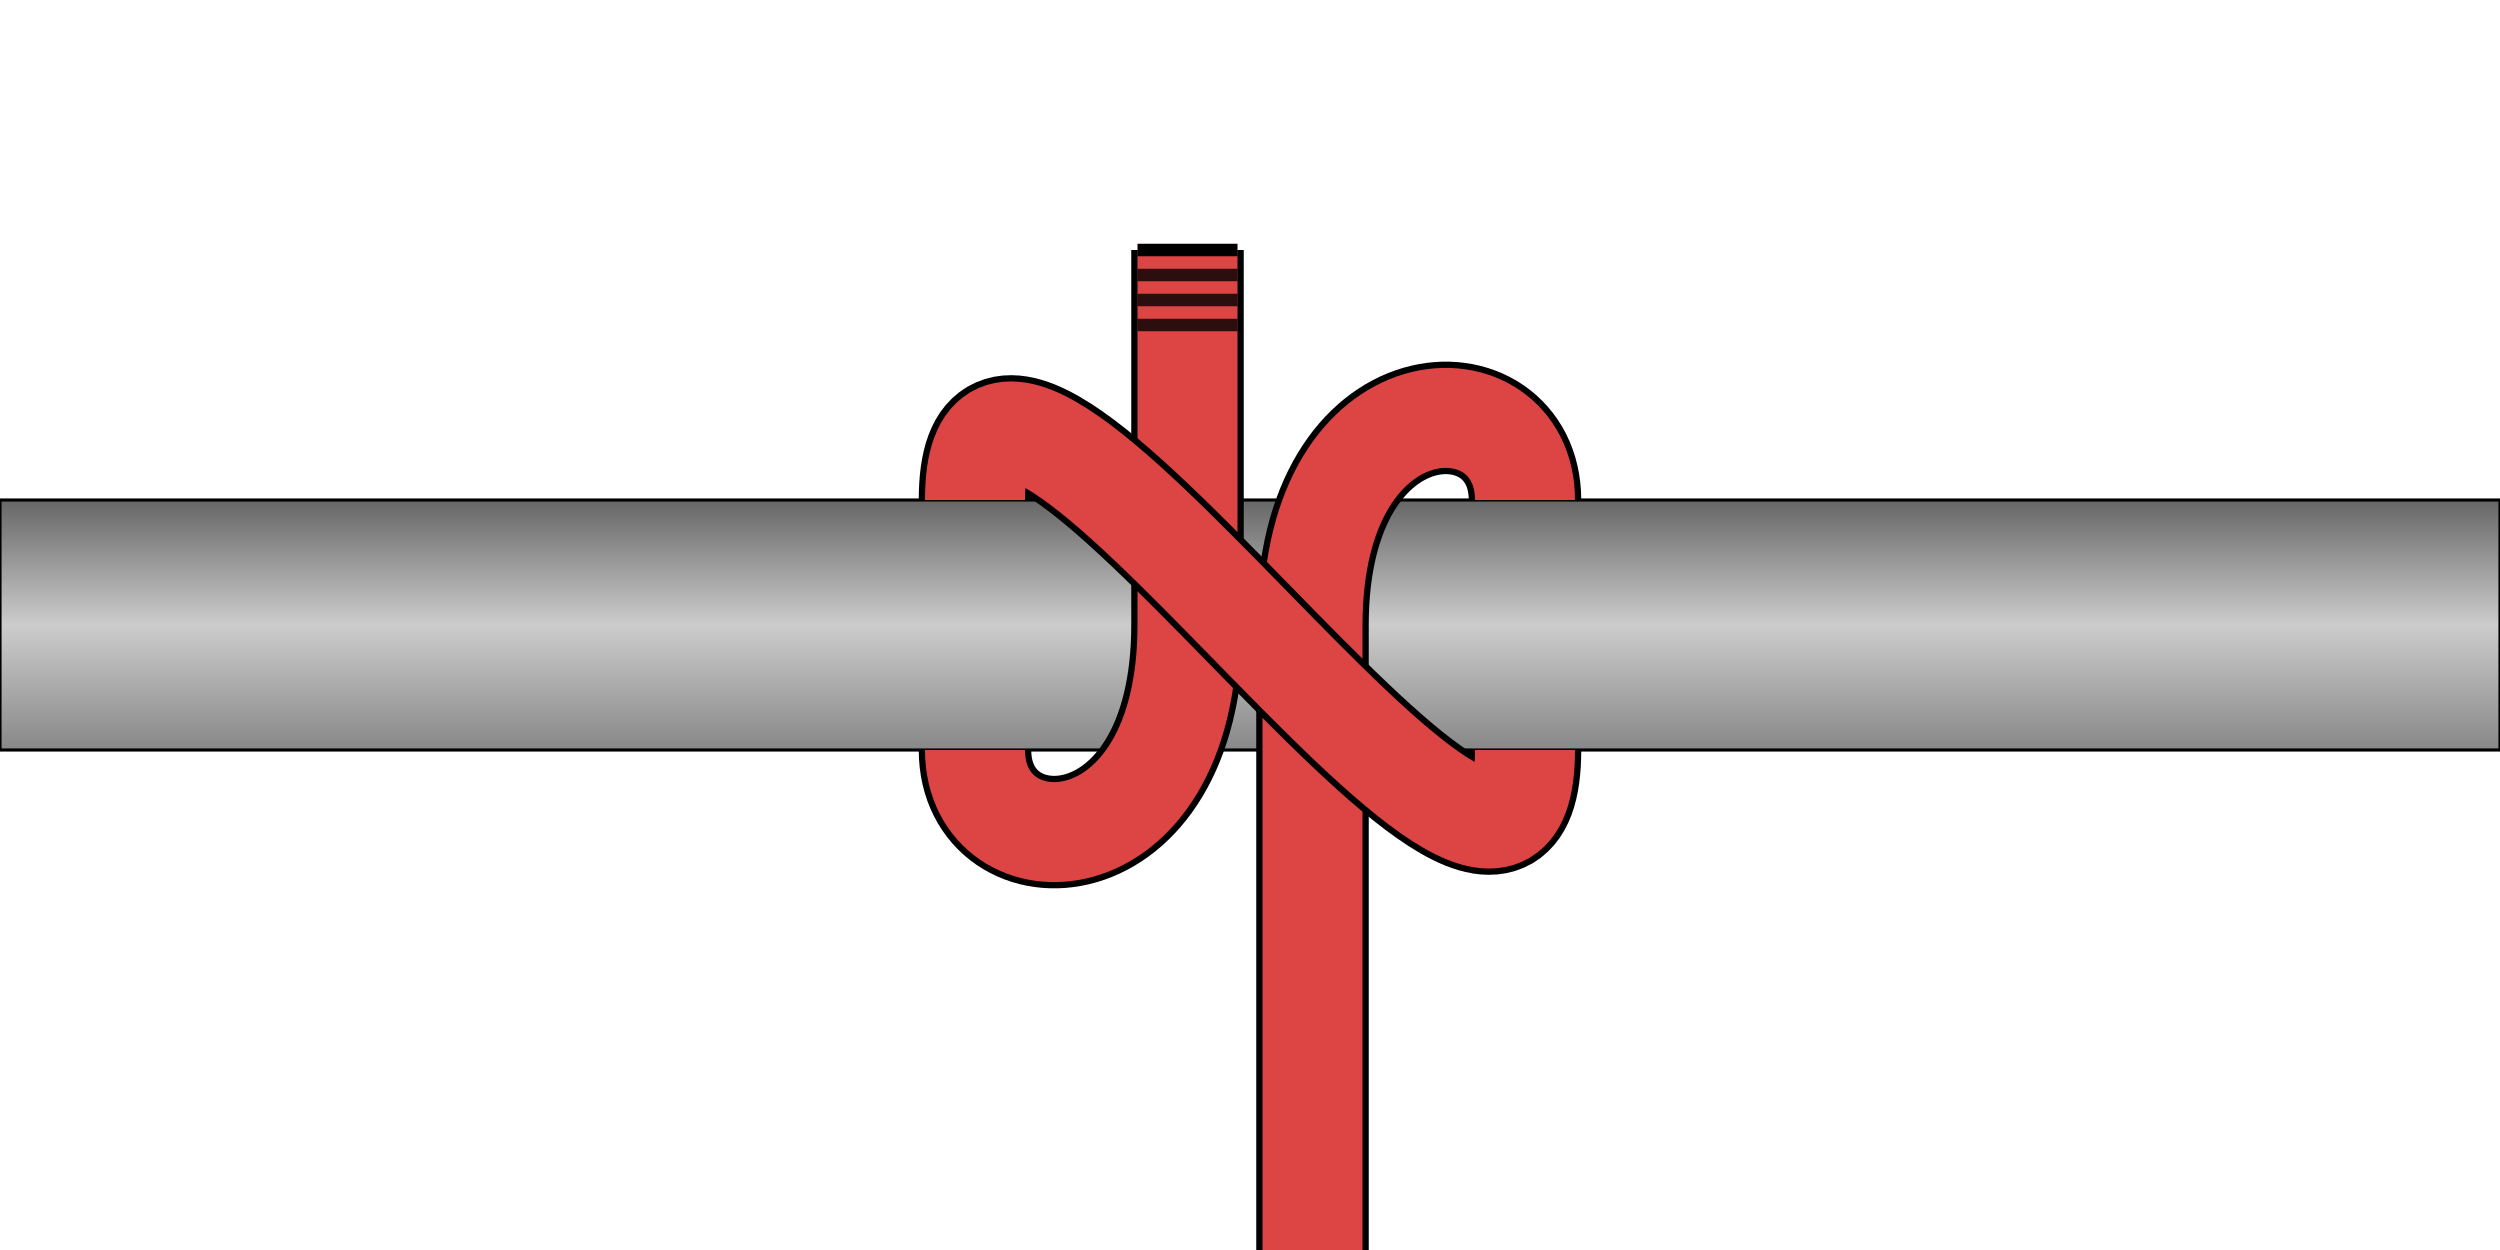
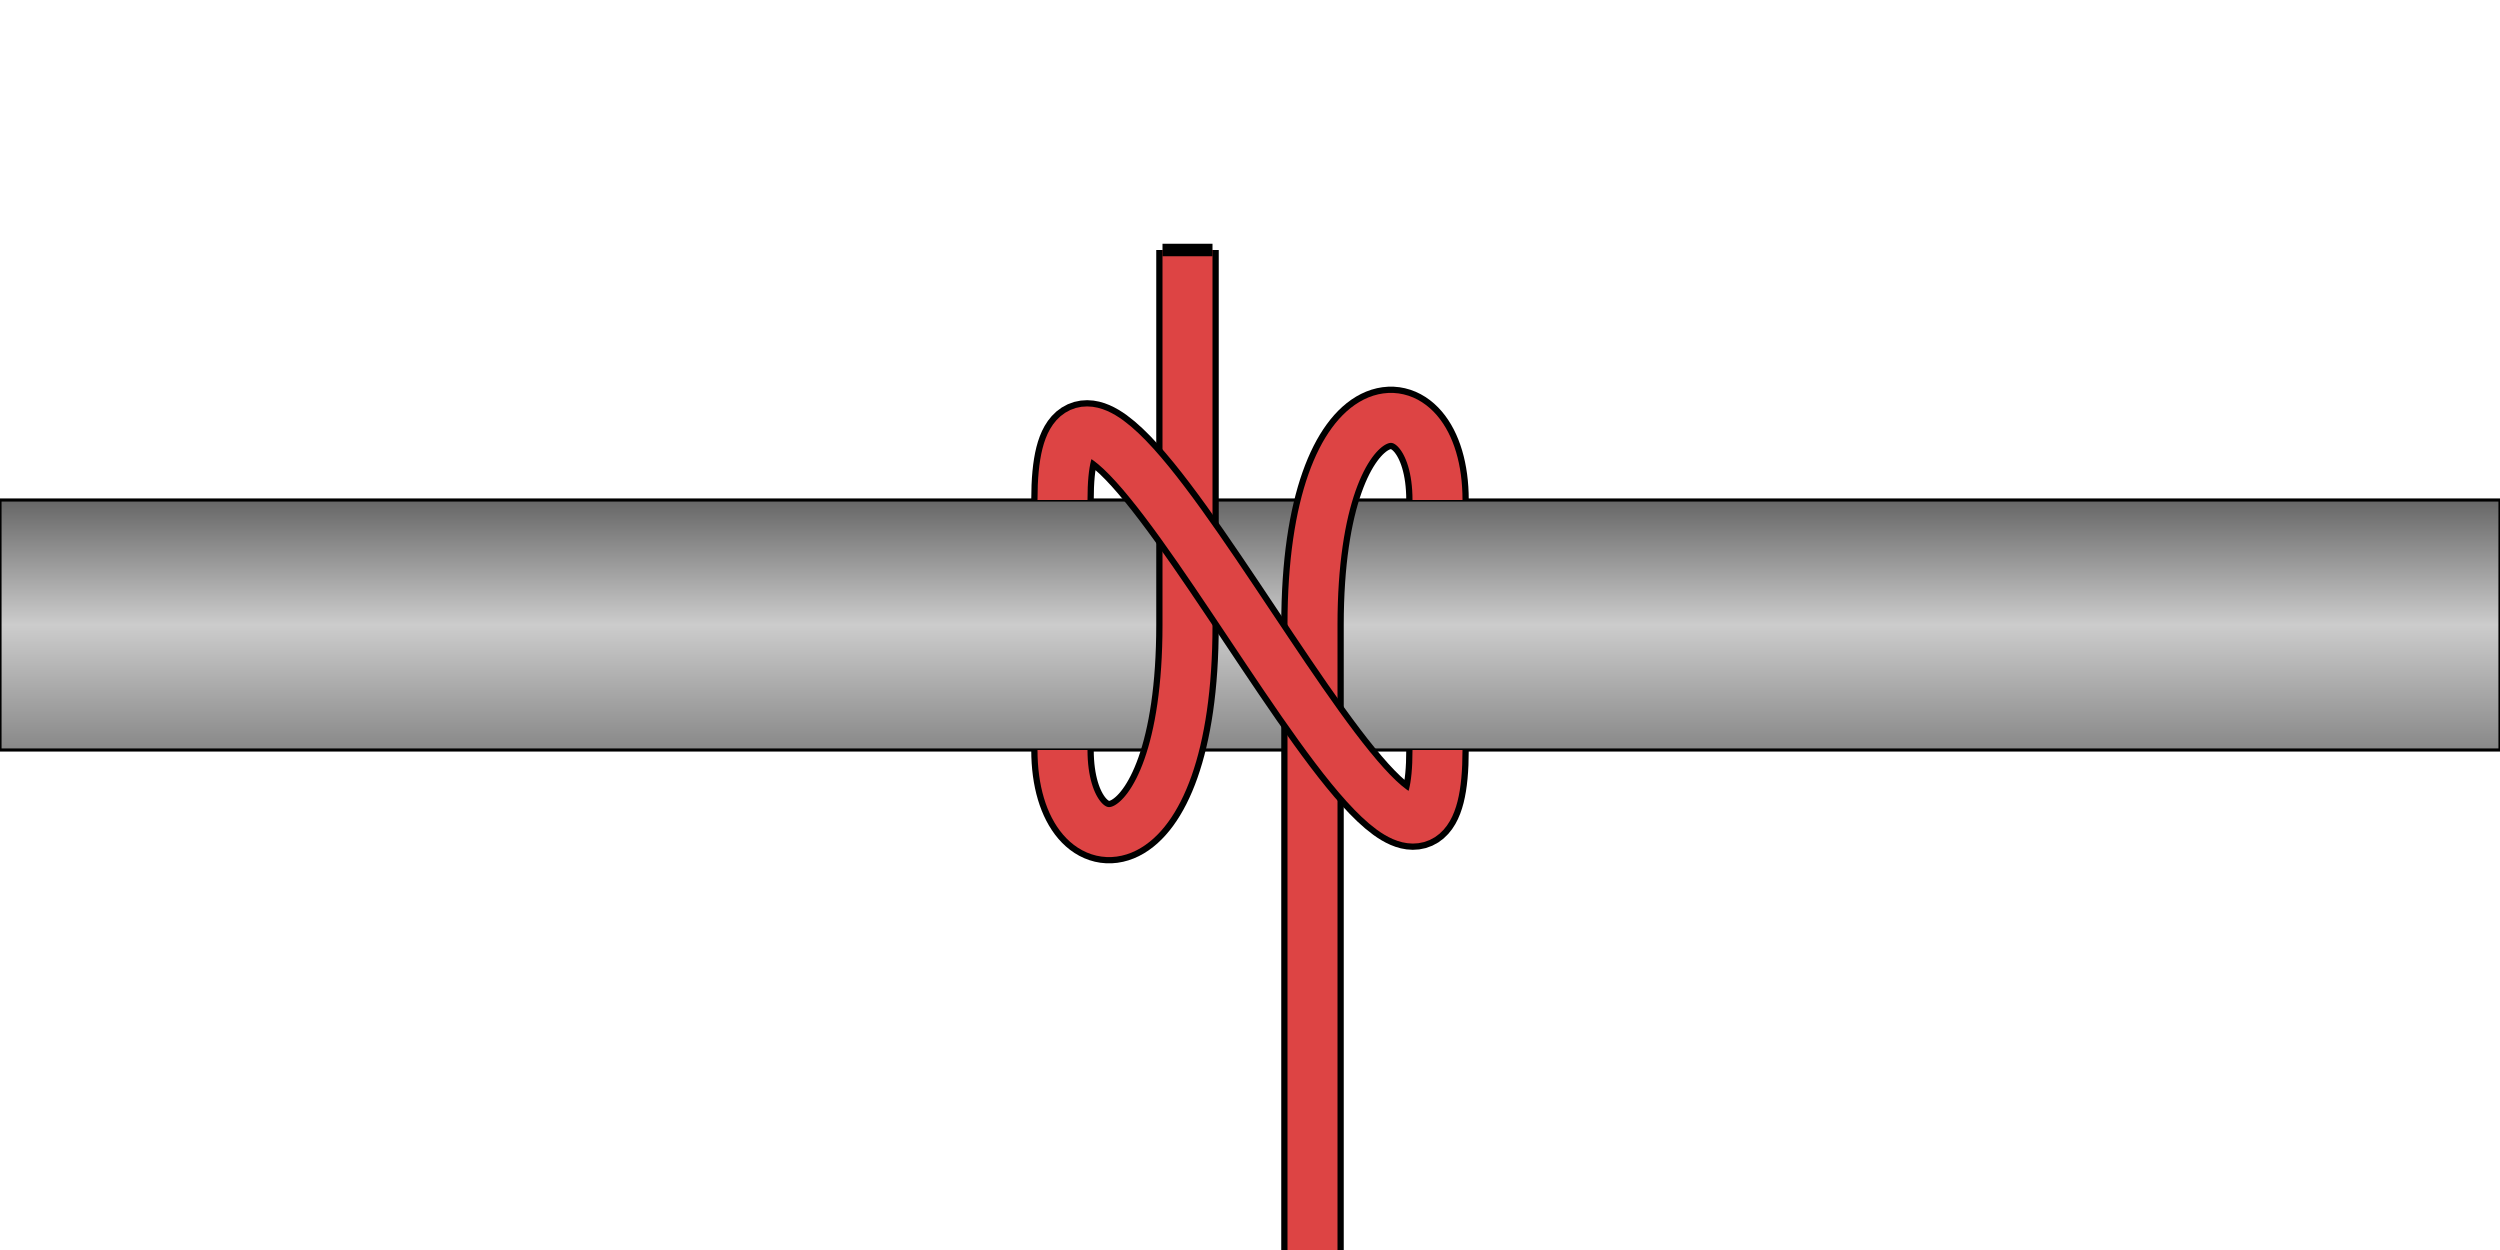
<svg xmlns="http://www.w3.org/2000/svg" version="1.1" baseProfile="full" width="400" height="200" viewBox="0 0 200 100">
  <defs>
    <linearGradient id="PipeGradient" x1="0" x2="0" y1="0" y2="1">
      <stop offset="0%" stop-color="#666" />
      <stop offset="50%" stop-color="#CCC" />
      <stop offset="100%" stop-color="#888" />
    </linearGradient>
  </defs>
  <rect x="0" y="40" width="200" height="20" stroke="black" stroke-width="0.25" fill="url(#PipeGradient)" />
-   <path d="M 105 100 V 50 C 105 30, 122 30, 122 40" stroke="black" stroke-width="9" fill="transparent" />
-   <path d="M 105 100 V 50 C 105 30, 122 30, 122 40" stroke="#D44" stroke-width="8" fill="transparent" />
-   <path d="M 95 20 V 50 C 95 70, 78 70, 78 60" stroke="black" stroke-width="9" fill="transparent" />
-   <path d="M 95 20 V 50 C 95 70, 78 70, 78 60" stroke="#D44" stroke-width="8" fill="transparent" />
-   <path d="M 78 40 C 78 15, 122 85, 122 60" stroke="black" stroke-width="9" fill="transparent" />
-   <path d="M 78 40 C 78 15, 122 85, 122 60" stroke="#D44" stroke-width="8" fill="transparent" />
-   <path d="M 91 20 h 8" stroke="black" stroke-width="1" fill="transparent" />
-   <path d="M 91 22 h 8" stroke="black" stroke-width="1" fill="transparent" stroke-opacity="0.8" />
-   <path d="M 91 24 h 8" stroke="black" stroke-width="1" fill="transparent" stroke-opacity="0.8" />
-   <path d="M 91 26 h 8" stroke="black" stroke-width="1" fill="transparent" stroke-opacity="0.8" />
+   <path d="M 105 100 V 50 C 105 30, 115 30, 115 40" stroke="black" stroke-width="5" fill="transparent" />
+   <path d="M 105 100 V 50 C 105 30, 115 30, 115 40" stroke="#D44" stroke-width="4" fill="transparent" />
+   <path d="M 95 20 V 50 C 95 70, 85 70, 85 60" stroke="black" stroke-width="5" fill="transparent" />
+   <path d="M 95 20 V 50 C 95 70, 85 70, 85 60" stroke="#D44" stroke-width="4" fill="transparent" />
+   <path d="M 85 40 C 85 15, 115 85, 115 60" stroke="black" stroke-width="5" fill="transparent" />
+   <path d="M 85 40 C 85 15, 115 85, 115 60" stroke="#D44" stroke-width="4" fill="transparent" />
+   <path d="M 93 20 h 4" stroke="black" stroke-width="1" fill="transparent" />
</svg>
